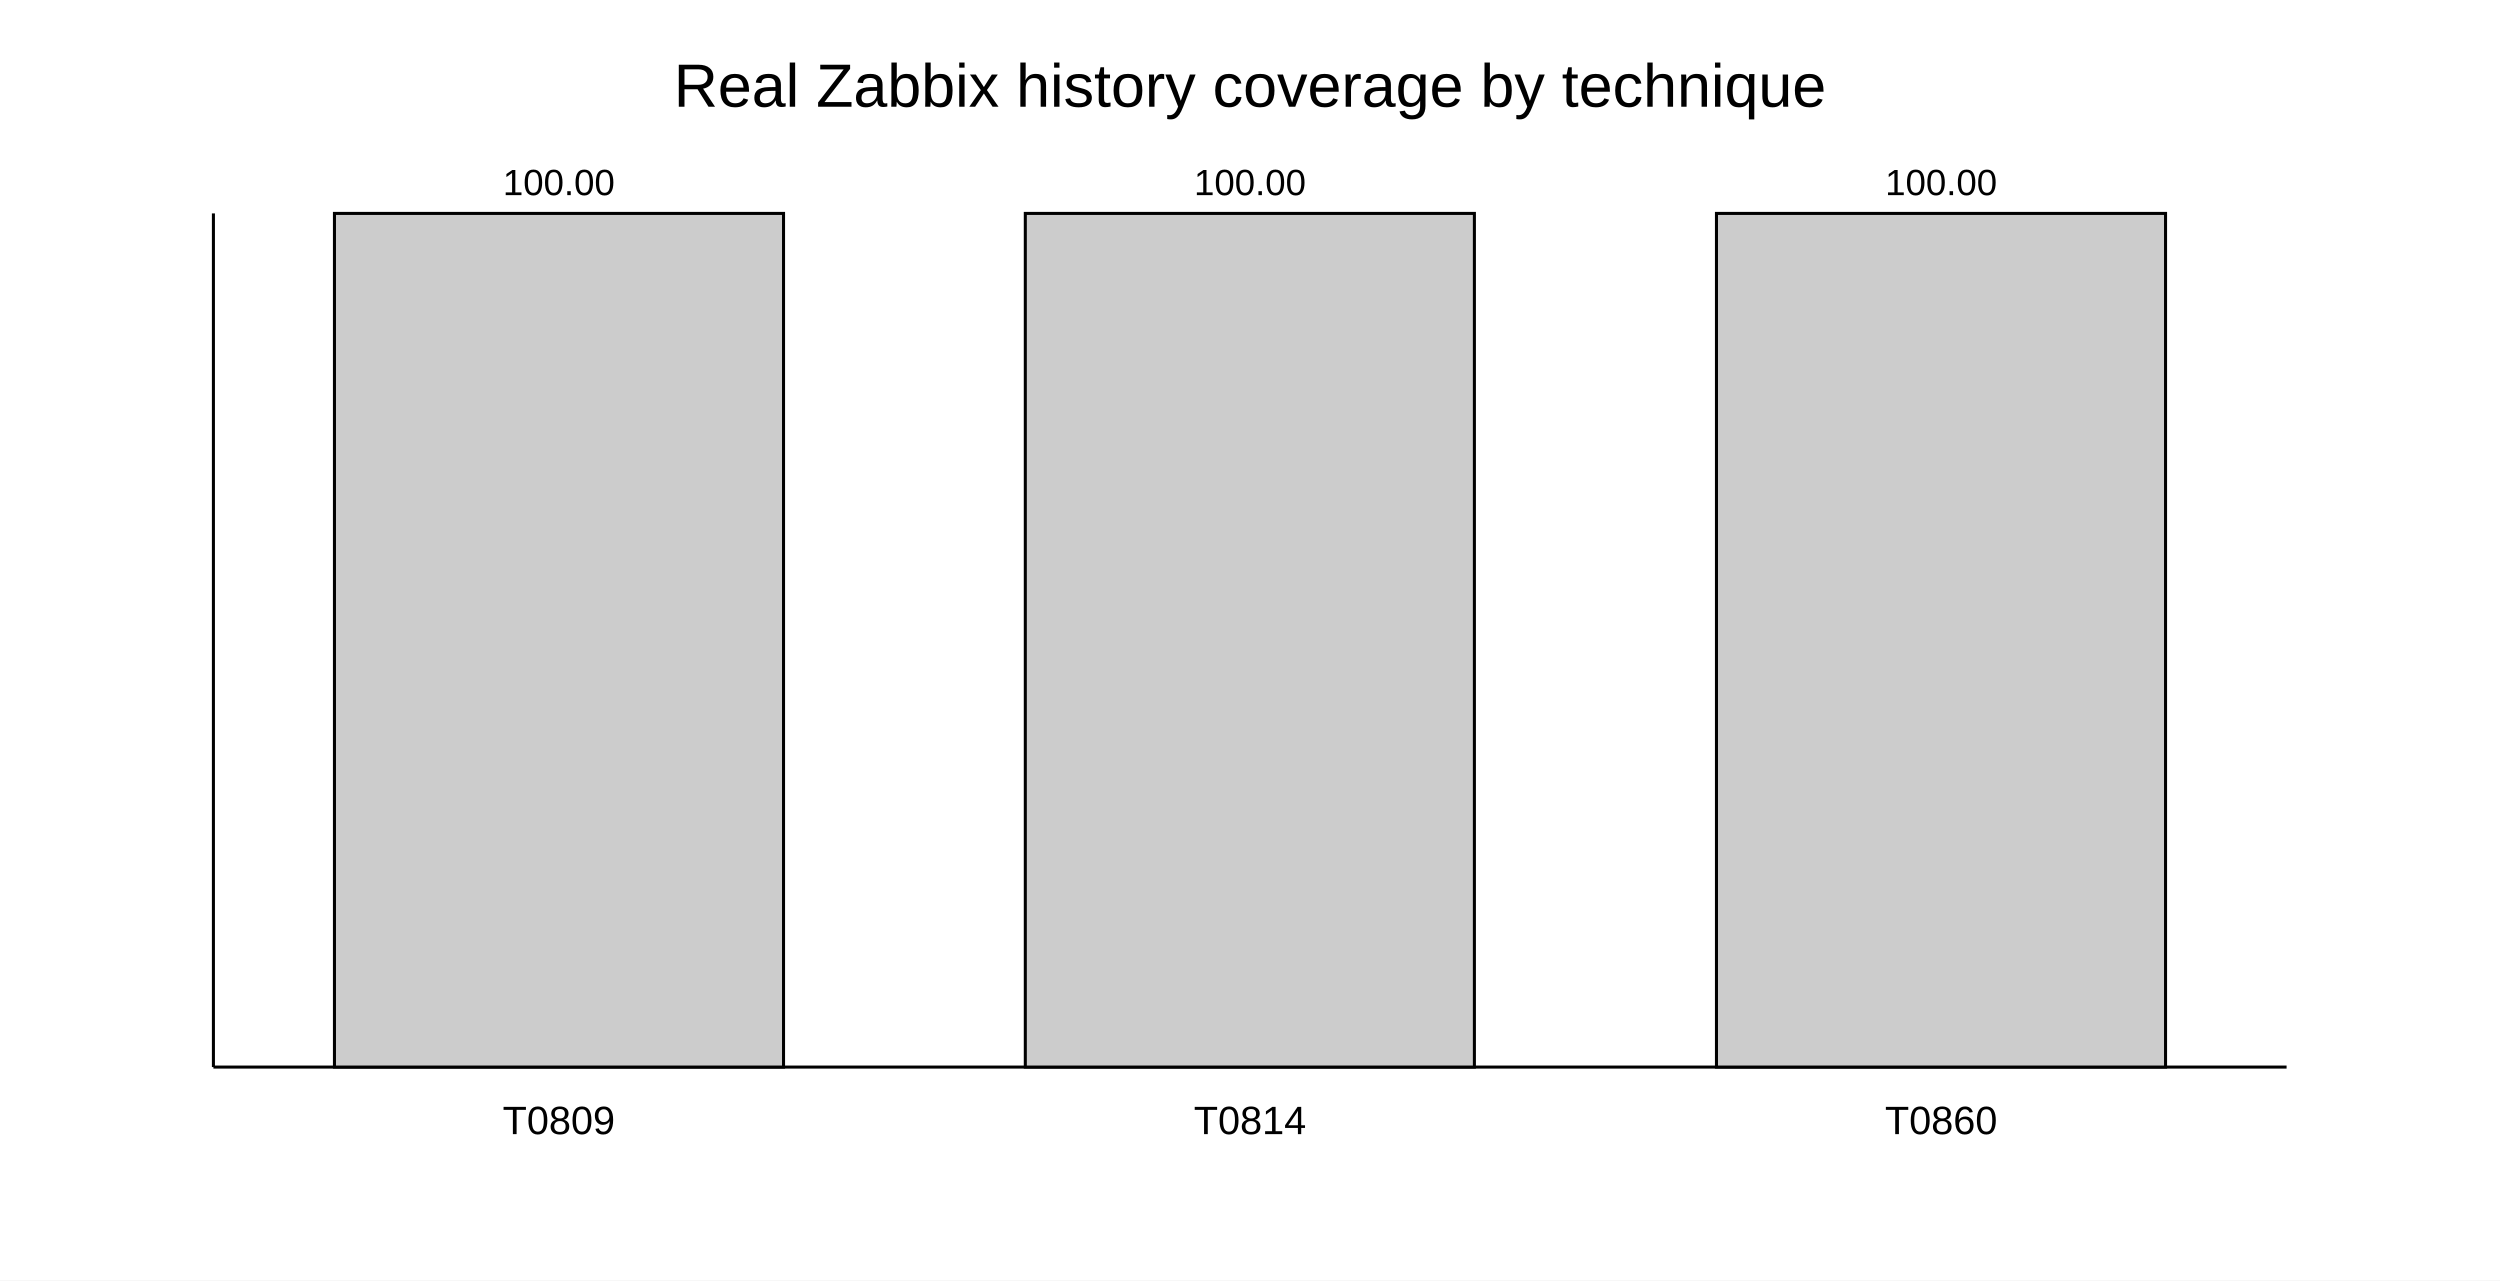
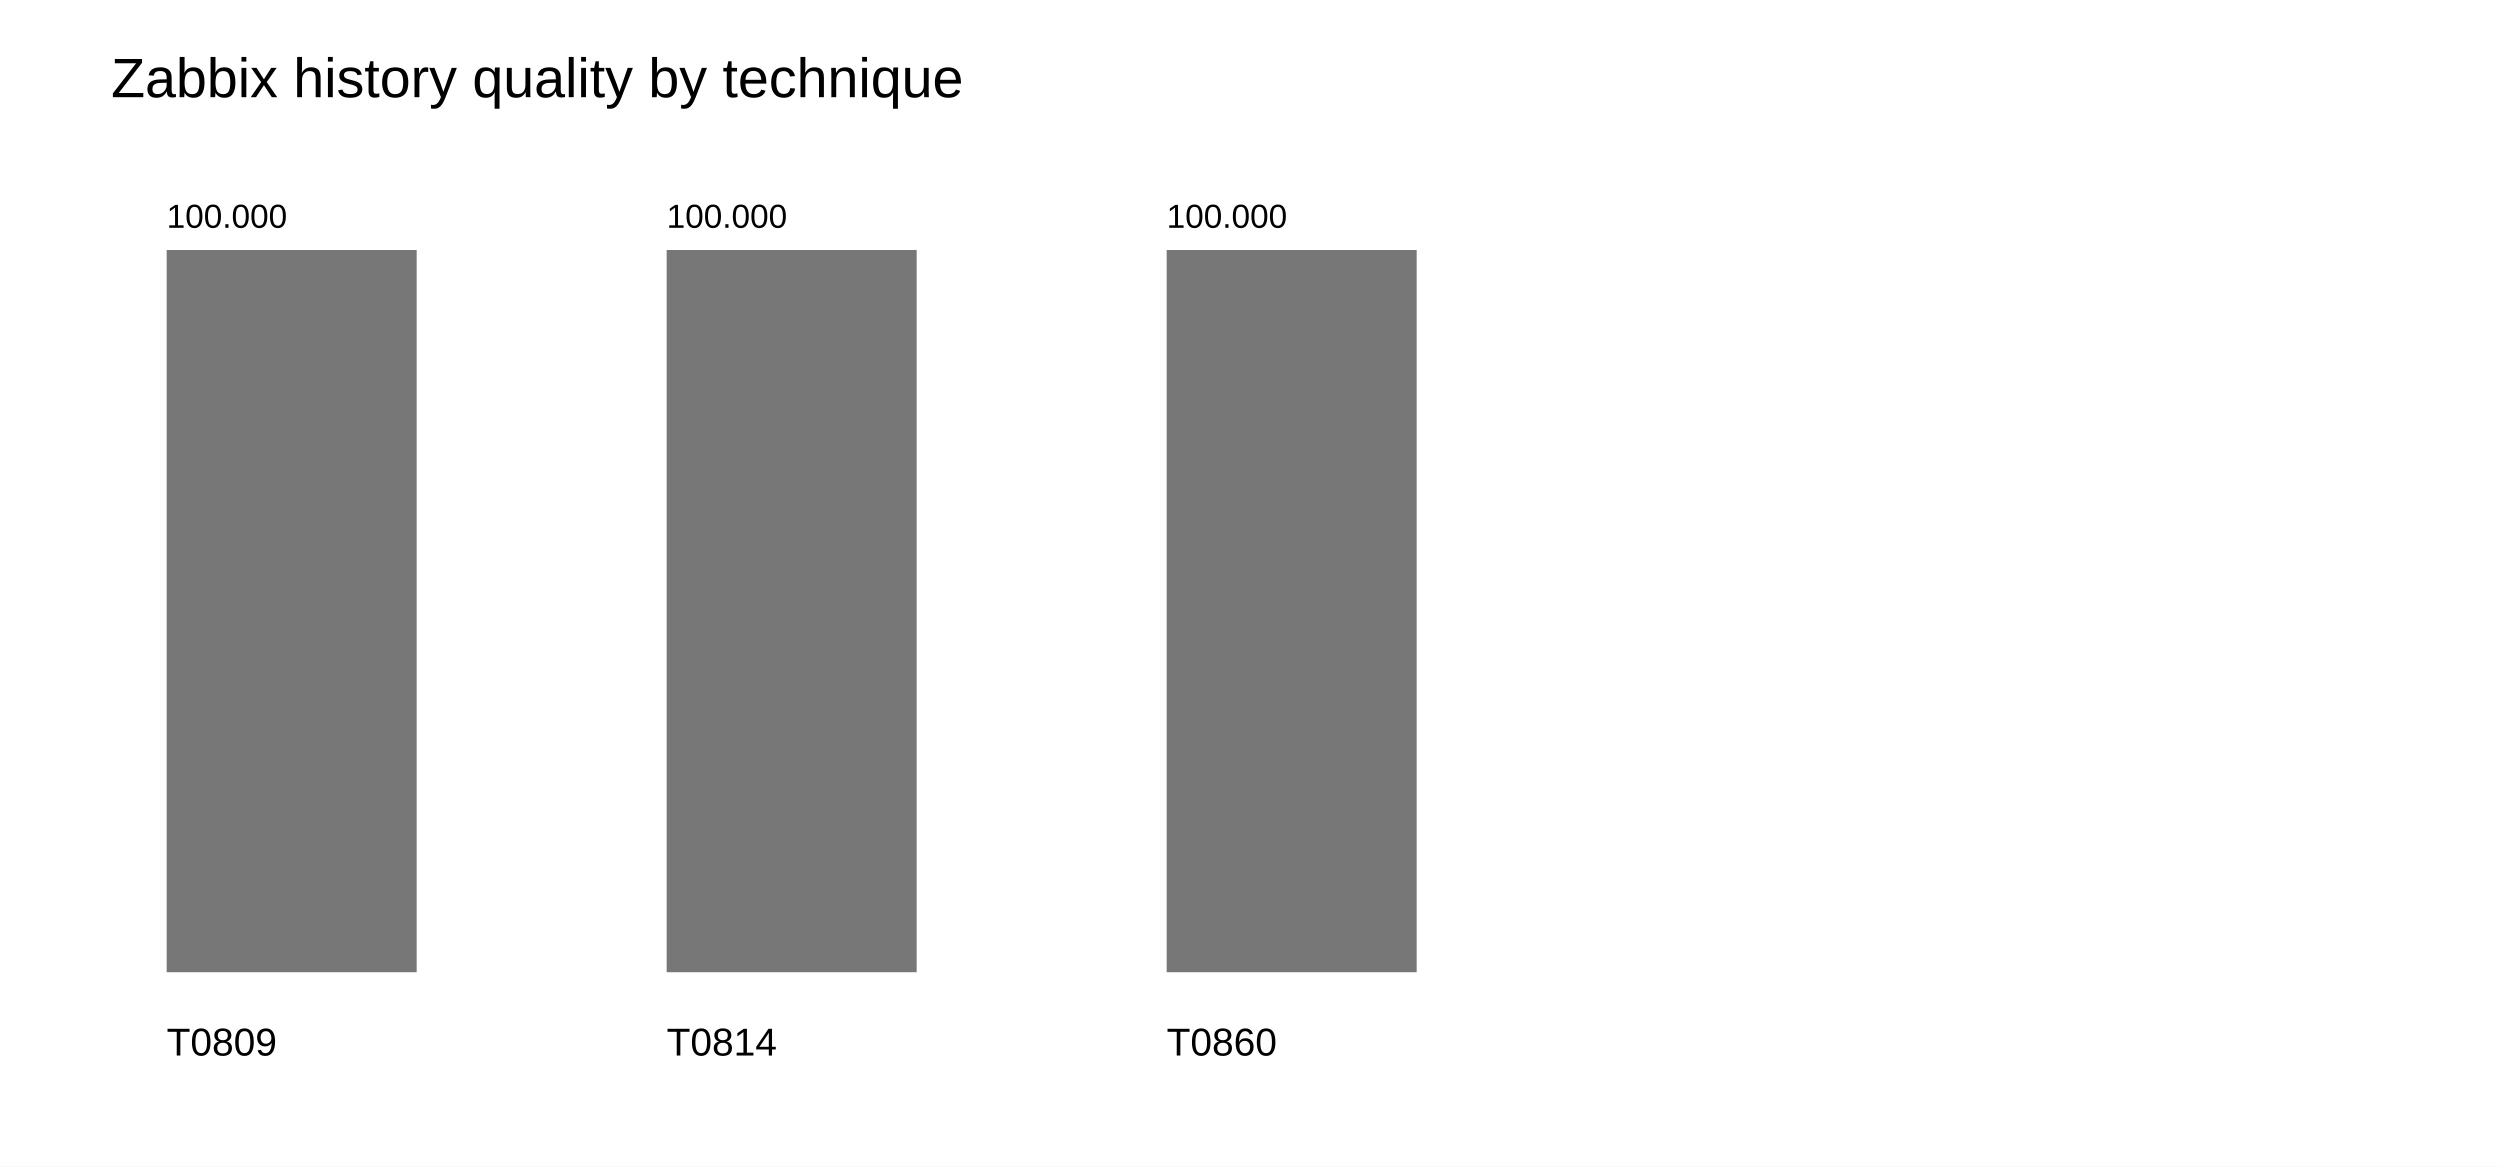
- <svg xmlns="http://www.w3.org/2000/svg" width="820" height="420">
+ <svg xmlns="http://www.w3.org/2000/svg" width="900" height="420">
  <rect width="100%" height="100%" fill="white" />
-   <text x="410.0" y="35" text-anchor="middle" font-family="Arial" font-size="20">Real Zabbix history coverage by technique</text>
-   <line x1="70" y1="350" x2="750" y2="350" stroke="black" />
-   <line x1="70" y1="70" x2="70" y2="350" stroke="black" />
-   <rect x="109.7" y="70.0" width="147.3" height="280.0" fill="#cccccc" stroke="black" />
-   <text x="183.3" y="64.0" text-anchor="middle" font-family="Arial" font-size="12">100.00</text>
-   <text x="183.3" y="372" text-anchor="middle" font-family="Arial" font-size="13">T0809</text>
-   <rect x="336.3" y="70.0" width="147.3" height="280.0" fill="#cccccc" stroke="black" />
-   <text x="410.0" y="64.0" text-anchor="middle" font-family="Arial" font-size="12">100.00</text>
-   <text x="410.0" y="372" text-anchor="middle" font-family="Arial" font-size="13">T0814</text>
-   <rect x="563.0" y="70.0" width="147.3" height="280.0" fill="#cccccc" stroke="black" />
-   <text x="636.7" y="64.0" text-anchor="middle" font-family="Arial" font-size="12">100.00</text>
-   <text x="636.7" y="372" text-anchor="middle" font-family="Arial" font-size="13">T0860</text>
+   <text x="40" y="35" font-family="Arial" font-size="20">Zabbix history quality by technique</text>
+   <rect x="60" y="90.0" width="90" height="260.0" fill="#777" />
+   <text x="60" y="380" font-family="Arial" font-size="14">T0809</text>
+   <text x="60" y="82.0" font-family="Arial" font-size="12">100.000</text>
+   <rect x="240" y="90.0" width="90" height="260.0" fill="#777" />
+   <text x="240" y="380" font-family="Arial" font-size="14">T0814</text>
+   <text x="240" y="82.0" font-family="Arial" font-size="12">100.000</text>
+   <rect x="420" y="90.0" width="90" height="260.0" fill="#777" />
+   <text x="420" y="380" font-family="Arial" font-size="14">T0860</text>
+   <text x="420" y="82.0" font-family="Arial" font-size="12">100.000</text>
</svg>
